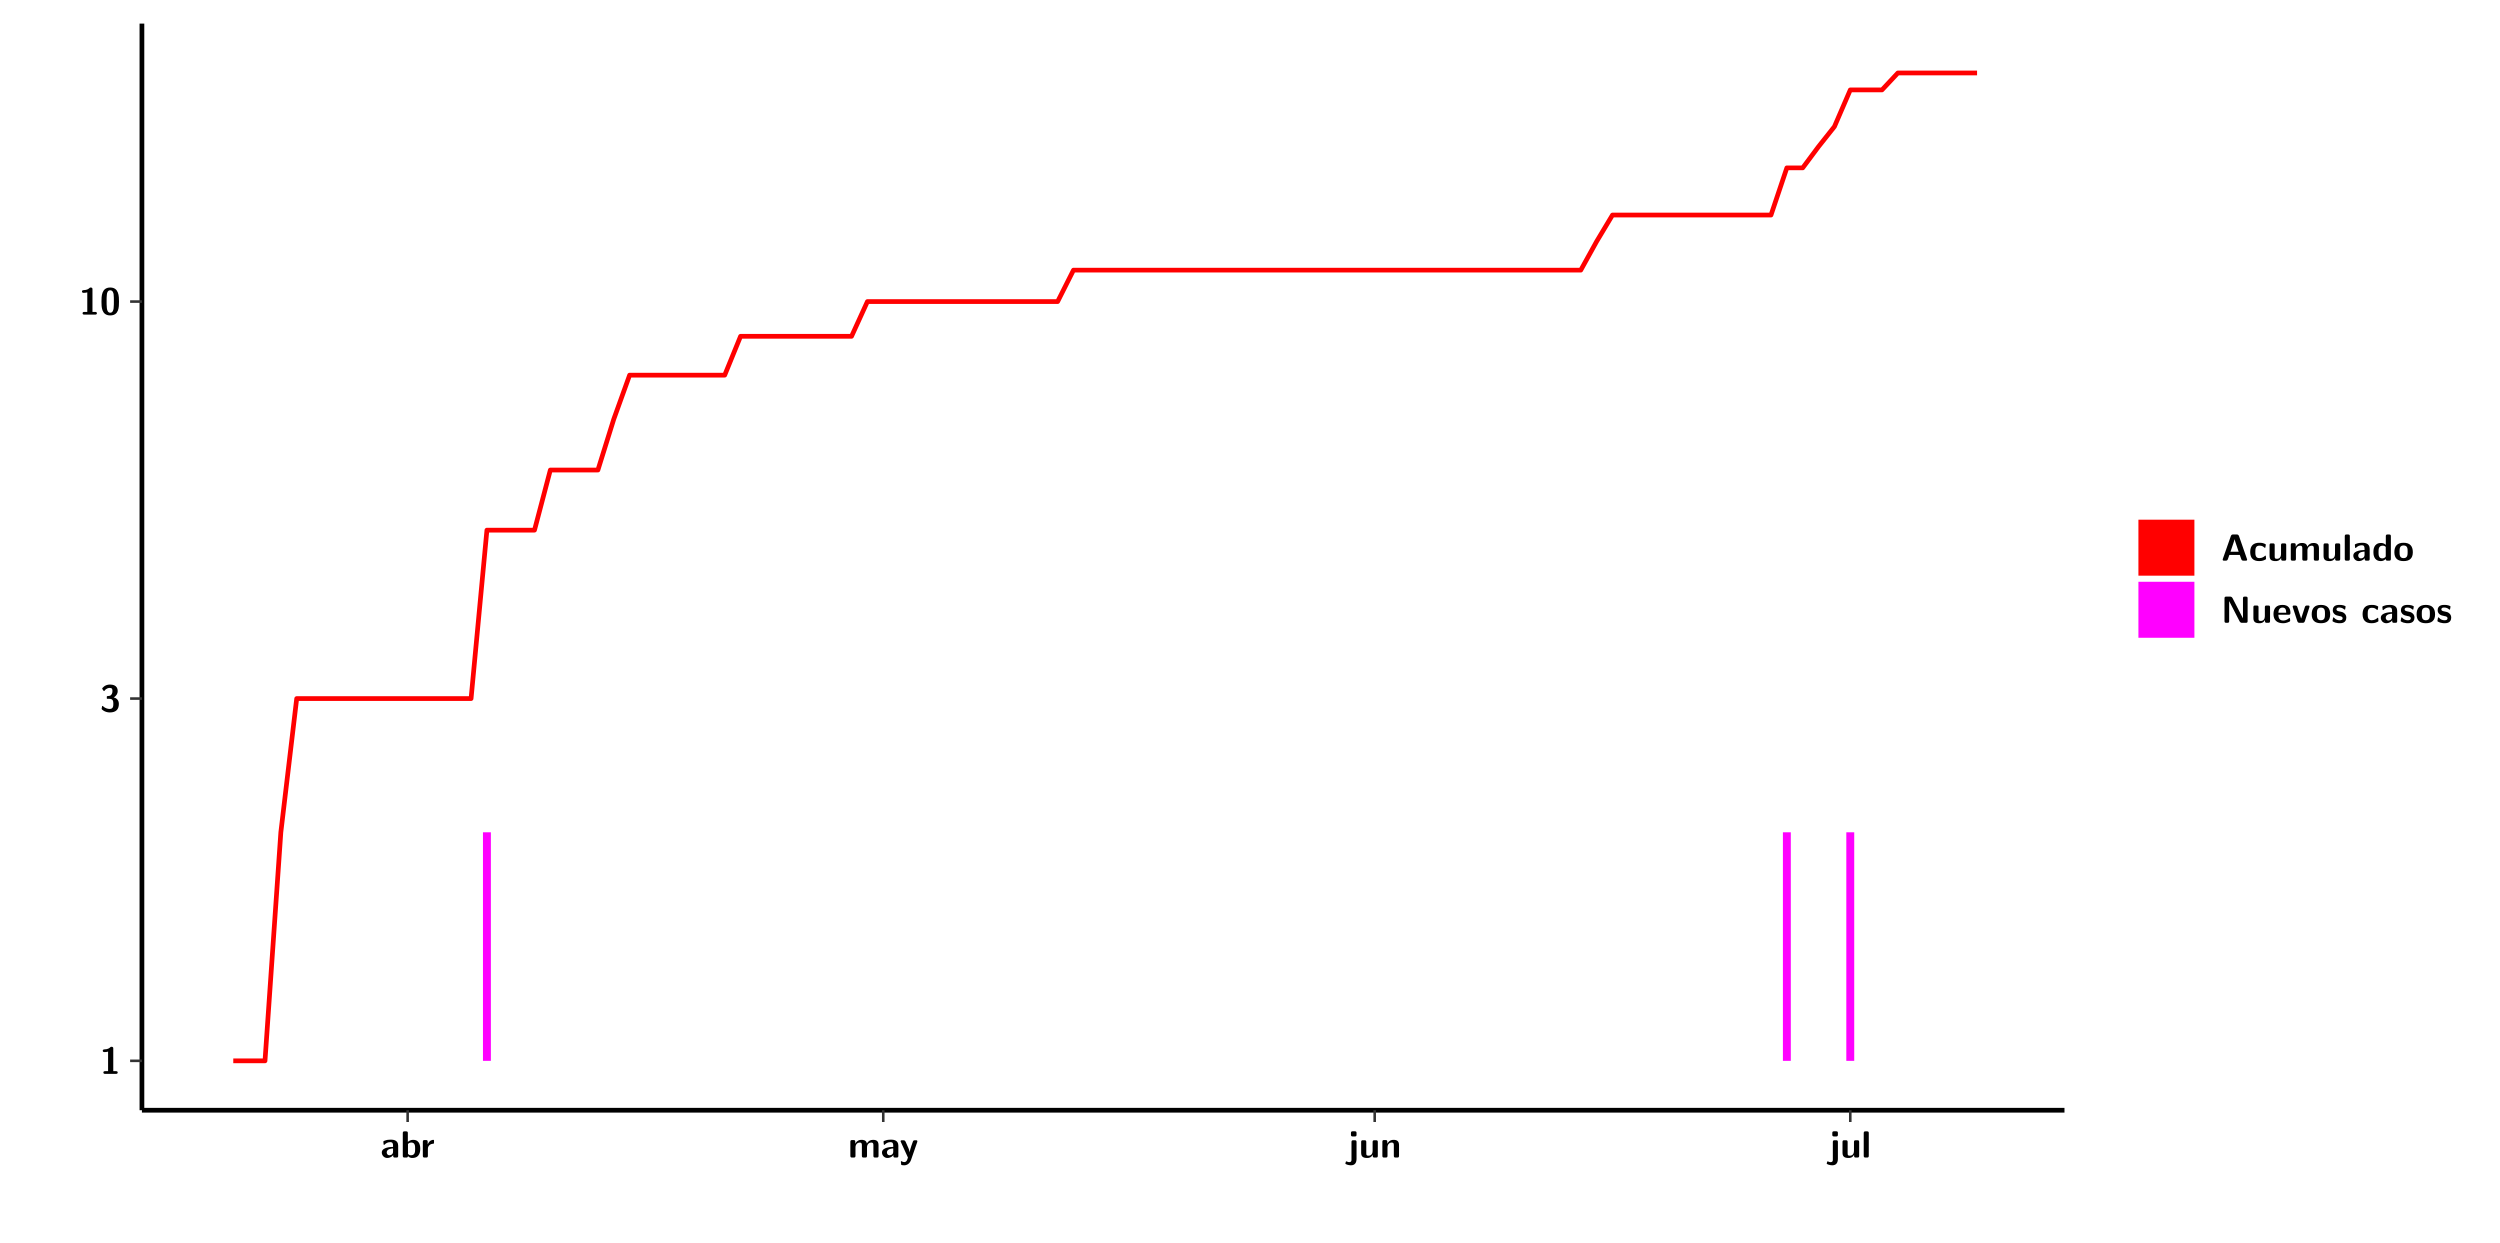
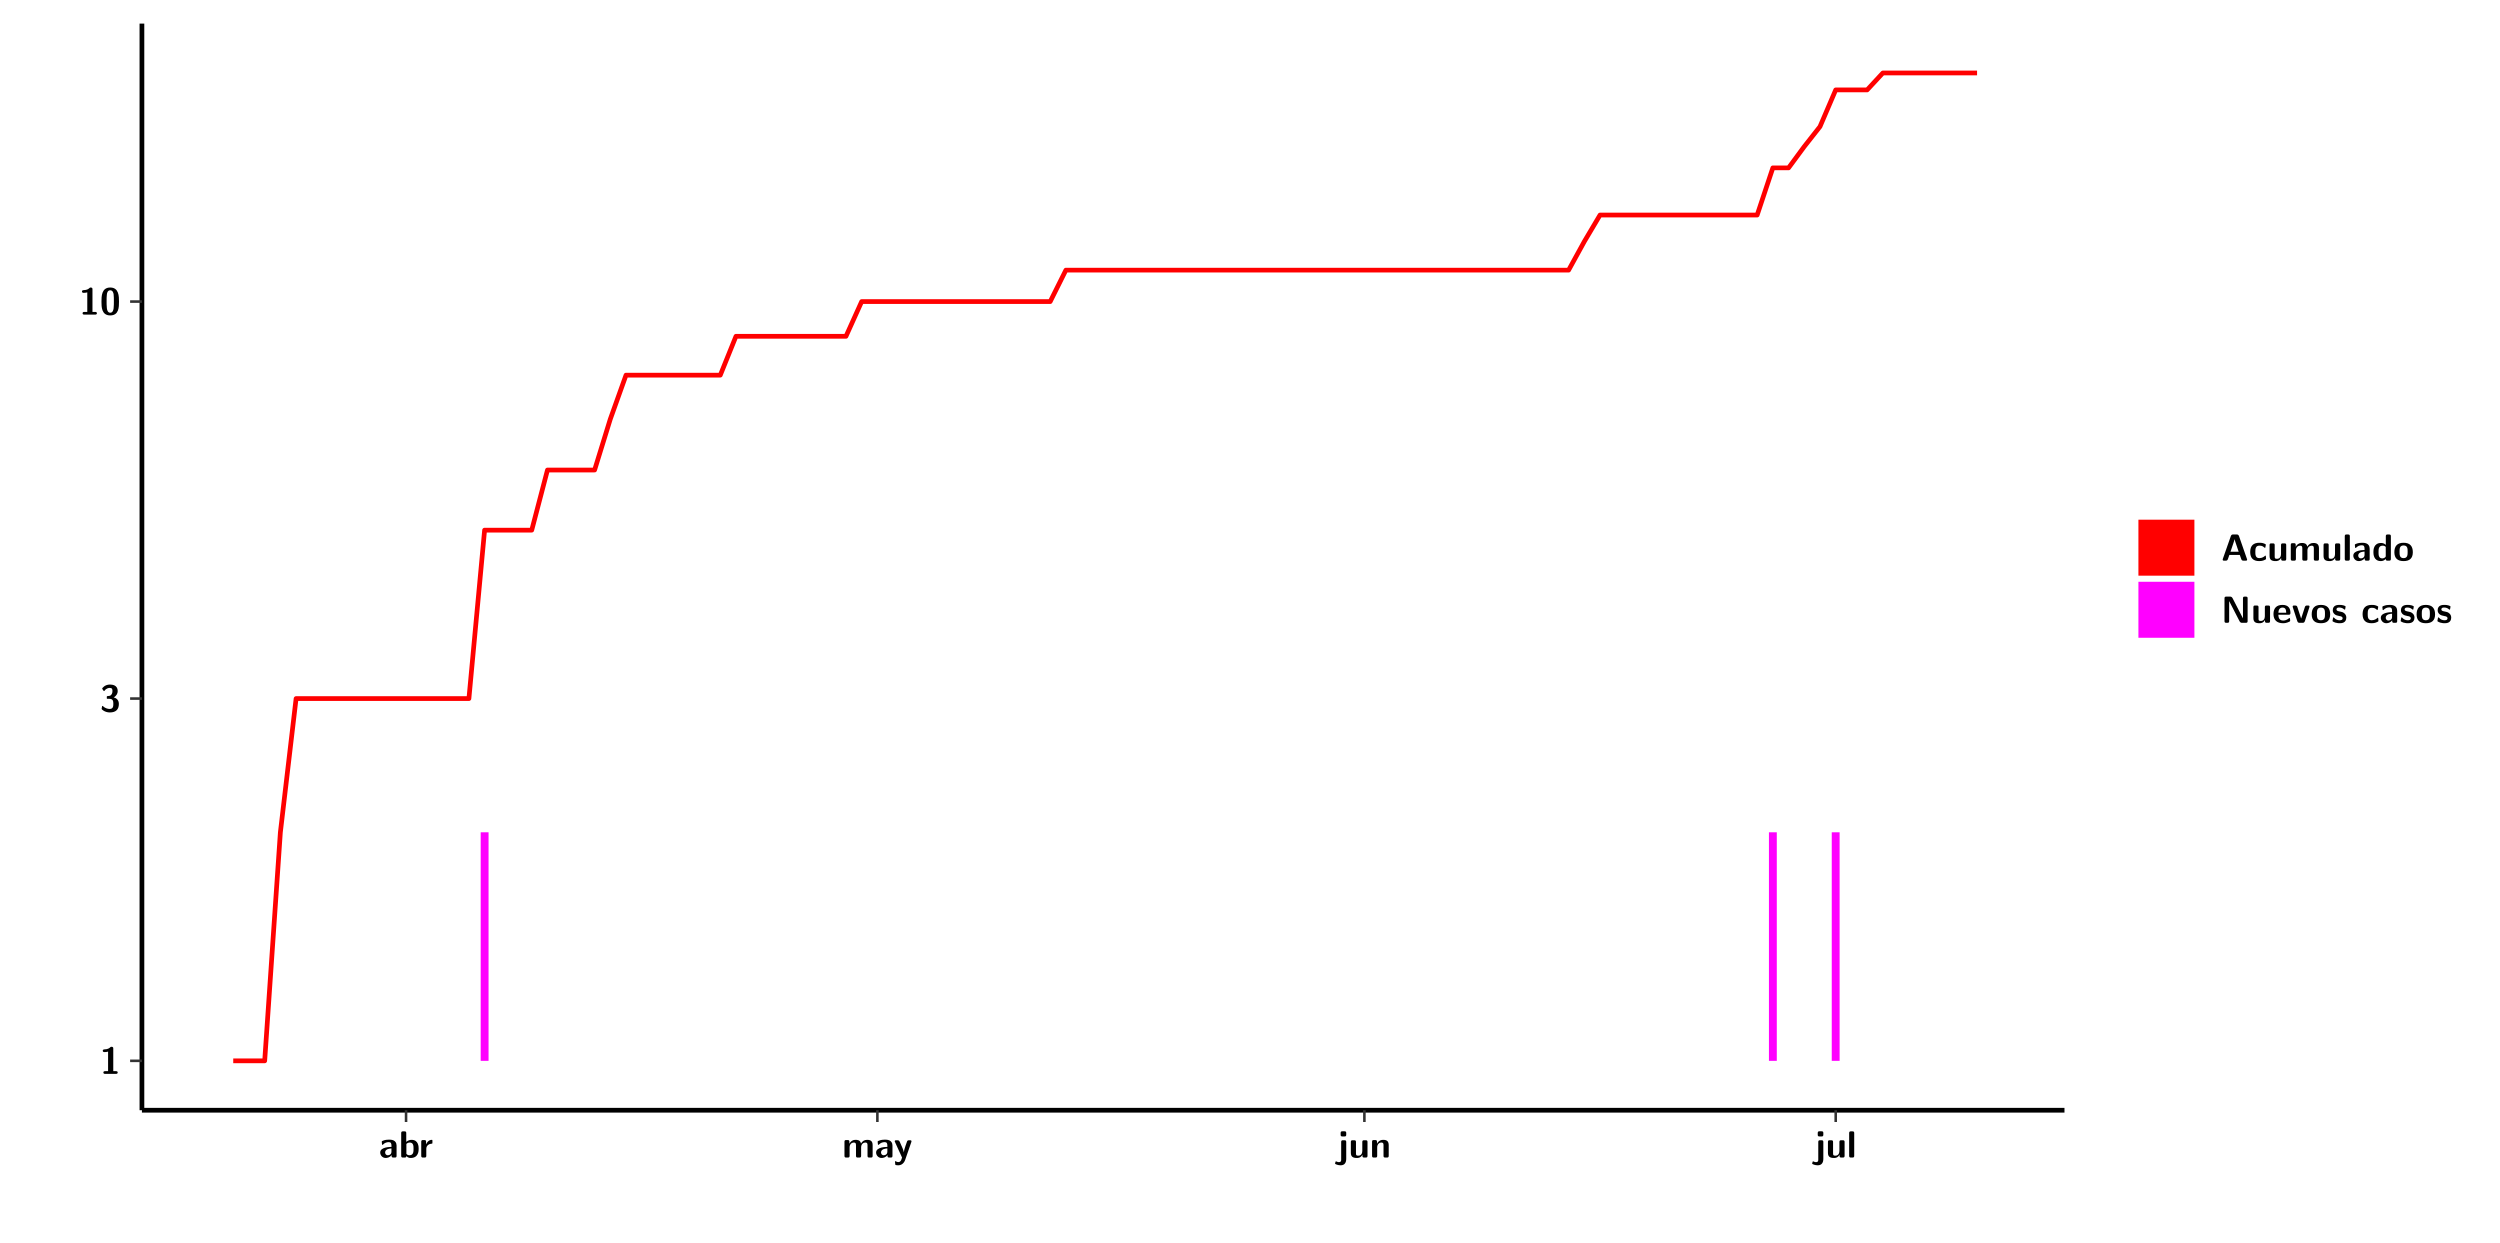
<svg xmlns="http://www.w3.org/2000/svg" xmlns:xlink="http://www.w3.org/1999/xlink" width="579.653pt" height="288pt" viewBox="0 0 579.653 288" version="1.1">
  <defs>
    <g>
      <symbol overflow="visible" id="glyph0-0">
        <path style="stroke:none;" d="" />
      </symbol>
      <symbol overflow="visible" id="glyph0-1">
        <path style="stroke:none;" d="M 3.109 -5.859 C 3.109 -6.016 3.109 -6.281 2.719 -6.281 C 2.547 -6.281 2.516 -6.266 2.406 -6.156 C 2.25 -6.016 1.922 -5.688 1.047 -5.672 C 0.891 -5.672 0.672 -5.609 0.672 -5.359 C 0.672 -5.047 0.969 -5.047 1.094 -5.047 C 1.344 -5.047 1.656 -5.078 1.906 -5.156 L 1.906 -0.625 L 1.234 -0.625 C 1.109 -0.625 0.812 -0.625 0.812 -0.312 C 0.812 0 1.109 0 1.234 0 L 3.719 0 C 3.828 0 4.141 0 4.141 -0.312 C 4.141 -0.625 3.828 -0.625 3.719 -0.625 L 3.109 -0.625 Z M 3.109 -5.859 " />
      </symbol>
      <symbol overflow="visible" id="glyph0-2">
        <path style="stroke:none;" d="M 0.844 -4.859 C 0.906 -4.766 0.953 -4.766 0.969 -4.766 C 1.031 -4.766 1.047 -4.797 1.094 -4.859 C 1.547 -5.5 2.172 -5.5 2.281 -5.5 C 2.844 -5.5 2.922 -5.203 2.922 -4.781 C 2.922 -4.656 2.922 -4.234 2.641 -3.906 C 2.438 -3.656 2.219 -3.641 1.953 -3.625 C 1.859 -3.609 1.688 -3.609 1.672 -3.578 C 1.609 -3.562 1.609 -3.5 1.609 -3.359 L 1.609 -3.203 C 1.609 -2.984 1.609 -2.969 1.844 -2.969 L 2.219 -2.969 C 3.031 -2.969 3.125 -2.469 3.125 -1.797 C 3.125 -1.203 3.062 -0.625 2.266 -0.625 C 1.984 -0.625 1.328 -0.688 0.75 -1.25 C 0.672 -1.328 0.656 -1.328 0.625 -1.328 C 0.531 -1.328 0.516 -1.25 0.516 -1.234 C 0.516 -1.234 0.406 -0.672 0.406 -0.625 C 0.406 -0.516 1.156 0.188 2.312 0.188 C 3.812 0.188 4.406 -0.609 4.406 -1.781 C 4.406 -2.562 3.984 -3.109 3.203 -3.297 C 3.906 -3.688 4.141 -4.266 4.141 -4.766 C 4.141 -6.156 2.891 -6.281 2.328 -6.281 C 1.125 -6.281 0.531 -5.422 0.531 -5.344 C 0.531 -5.297 0.594 -5.219 0.594 -5.219 Z M 0.844 -4.859 " />
      </symbol>
      <symbol overflow="visible" id="glyph0-3">
        <path style="stroke:none;" d="M 4.438 -3 C 4.438 -4.203 4.438 -6.281 2.406 -6.281 C 0.375 -6.281 0.375 -4.219 0.375 -3 C 0.375 -1.812 0.375 0.188 2.406 0.188 C 4.438 0.188 4.438 -1.781 4.438 -3 Z M 2.406 -0.438 C 1.75 -0.438 1.656 -1.25 1.625 -1.484 C 1.562 -1.953 1.562 -2.766 1.562 -3.125 C 1.562 -3.641 1.562 -4.203 1.625 -4.641 C 1.641 -4.875 1.734 -5.641 2.406 -5.641 C 3.047 -5.641 3.156 -4.906 3.188 -4.734 C 3.25 -4.281 3.25 -3.594 3.25 -3.125 C 3.25 -2.625 3.25 -1.953 3.188 -1.469 C 3.156 -1.234 3.062 -0.438 2.406 -0.438 Z M 2.406 -0.438 " />
      </symbol>
      <symbol overflow="visible" id="glyph0-4">
        <path style="stroke:none;" d="M 4.062 -2.766 C 4.062 -4.156 2.734 -4.156 2.297 -4.156 C 1.891 -4.156 1.453 -4.125 0.859 -3.891 C 0.672 -3.797 0.625 -3.781 0.625 -3.688 C 0.625 -3.625 0.688 -3.109 0.688 -3.047 C 0.703 -2.984 0.75 -2.938 0.812 -2.938 C 0.844 -2.938 0.875 -2.969 0.906 -3 C 1.281 -3.391 1.719 -3.578 2.266 -3.578 C 2.734 -3.578 2.875 -3.297 2.875 -2.781 L 2.875 -2.469 C 2.562 -2.469 0.266 -2.453 0.266 -1.172 C 0.266 -0.547 0.766 0.094 1.531 0.094 C 1.828 0.094 2.484 0.016 2.906 -0.594 L 2.906 -0.422 C 2.906 -0.141 2.969 0 3.328 0 L 3.641 0 C 3.984 0 4.062 -0.109 4.062 -0.422 Z M 2.875 -1.344 C 2.875 -0.531 2.047 -0.531 2.016 -0.531 C 1.641 -0.531 1.406 -0.844 1.406 -1.188 C 1.406 -2.047 2.625 -2.109 2.875 -2.109 Z M 2.875 -1.344 " />
      </symbol>
      <symbol overflow="visible" id="glyph0-5">
        <path style="stroke:none;" d="M 1.703 -5.656 C 1.703 -5.938 1.641 -6.078 1.281 -6.078 L 0.953 -6.078 C 0.641 -6.078 0.531 -5.984 0.531 -5.656 L 0.531 -0.422 C 0.531 -0.109 0.625 0 0.953 0 L 1.312 0 C 1.453 0 1.719 0 1.734 -0.344 C 2.125 0.094 2.578 0.094 2.719 0.094 C 4.578 0.094 4.578 -1.594 4.578 -2.031 C 4.578 -2.453 4.578 -4.109 2.938 -4.109 C 2.219 -4.109 1.781 -3.703 1.703 -3.625 Z M 1.734 -3.172 C 1.844 -3.281 2.109 -3.484 2.5 -3.484 C 3.391 -3.484 3.391 -2.672 3.391 -2.016 C 3.391 -1.375 3.391 -0.531 2.406 -0.531 C 2.047 -0.531 1.828 -0.75 1.734 -0.875 Z M 1.734 -3.172 " />
      </symbol>
      <symbol overflow="visible" id="glyph0-6">
        <path style="stroke:none;" d="M 1.703 -2.016 C 1.703 -2.844 2.391 -3.188 2.938 -3.219 C 3.109 -3.234 3.125 -3.234 3.125 -3.469 L 3.125 -3.875 C 3.125 -4.047 3.125 -4.109 2.969 -4.109 C 2.719 -4.109 2.078 -4.031 1.672 -3.078 L 1.656 -3.078 L 1.656 -3.641 C 1.656 -3.922 1.594 -4.062 1.234 -4.062 L 0.953 -4.062 C 0.641 -4.062 0.531 -3.969 0.531 -3.641 L 0.531 -0.422 C 0.531 -0.109 0.625 0 0.953 0 L 1.281 0 C 1.609 0 1.703 -0.109 1.703 -0.422 Z M 1.703 -2.016 " />
      </symbol>
      <symbol overflow="visible" id="glyph0-7">
        <path style="stroke:none;" d="M 7.062 -2.844 C 7.062 -3.75 6.672 -4.109 5.781 -4.109 C 5.156 -4.109 4.688 -3.828 4.359 -3.25 C 4.219 -4.078 3.484 -4.109 3.109 -4.109 C 2.938 -4.109 2.578 -4.109 2.188 -3.828 C 1.906 -3.625 1.734 -3.344 1.672 -3.203 L 1.672 -3.641 C 1.672 -3.922 1.609 -4.062 1.25 -4.062 L 0.953 -4.062 C 0.625 -4.062 0.531 -3.969 0.531 -3.641 L 0.531 -0.422 C 0.531 -0.109 0.625 0 0.953 0 L 1.297 0 C 1.625 0 1.719 -0.109 1.719 -0.422 L 1.719 -2.359 C 1.719 -3.141 2.25 -3.484 2.688 -3.484 C 3.109 -3.484 3.203 -3.297 3.203 -2.828 L 3.203 -0.422 C 3.203 -0.109 3.297 0 3.625 0 L 3.969 0 C 4.297 0 4.391 -0.109 4.391 -0.422 L 4.391 -2.359 C 4.391 -3.141 4.922 -3.484 5.359 -3.484 C 5.781 -3.484 5.875 -3.297 5.875 -2.828 L 5.875 -0.422 C 5.875 -0.109 5.969 0 6.297 0 L 6.641 0 C 6.984 0 7.062 -0.109 7.062 -0.422 Z M 7.062 -2.844 " />
      </symbol>
      <symbol overflow="visible" id="glyph0-8">
        <path style="stroke:none;" d="M 4.109 -3.609 C 4.141 -3.719 4.141 -3.734 4.141 -3.781 C 4.141 -4.016 3.906 -4.016 3.797 -4.016 L 3.609 -4.016 C 3.469 -4.016 3.266 -4.016 3.141 -3.812 C 3.109 -3.766 2.406 -1.828 2.359 -1.25 L 2.344 -1.25 C 2.312 -1.672 1.953 -2.484 1.562 -3.328 C 1.328 -3.891 1.266 -4.016 0.828 -4.016 L 0.594 -4.016 C 0.469 -4.016 0.25 -4.016 0.25 -3.781 C 0.25 -3.75 0.281 -3.688 0.297 -3.641 L 1.953 0 C 1.891 0.188 1.859 0.281 1.828 0.375 C 1.734 0.656 1.578 1.047 1.109 1.047 C 0.812 1.047 0.609 0.922 0.516 0.875 C 0.469 0.844 0.453 0.828 0.422 0.828 C 0.391 0.828 0.312 0.859 0.312 0.969 C 0.312 1.031 0.375 1.641 0.391 1.672 C 0.469 1.781 0.953 1.797 1.094 1.797 C 2.172 1.797 2.609 0.766 2.672 0.547 Z M 4.109 -3.609 " />
      </symbol>
      <symbol overflow="visible" id="glyph0-9">
        <path style="stroke:none;" d="M 1.969 -5.672 C 1.969 -5.953 1.906 -6.094 1.547 -6.094 L 1.094 -6.094 C 0.766 -6.094 0.672 -5.984 0.672 -5.672 L 0.672 -5.312 C 0.672 -5.031 0.734 -4.891 1.094 -4.891 L 1.547 -4.891 C 1.875 -4.891 1.969 -5 1.969 -5.312 Z M 0.797 0.484 C 0.797 0.703 0.797 1.062 0.25 1.062 C 0.156 1.062 -0.094 1.031 -0.266 0.922 C -0.359 0.875 -0.375 0.875 -0.406 0.875 C -0.484 0.875 -0.5 0.922 -0.547 1.094 C -0.609 1.281 -0.625 1.359 -0.625 1.391 C -0.625 1.547 0.109 1.797 0.656 1.797 C 1.625 1.797 1.969 1.141 1.969 0.281 L 1.969 -3.594 C 1.969 -3.875 1.906 -4.016 1.547 -4.016 L 1.219 -4.016 C 0.891 -4.016 0.797 -3.906 0.797 -3.594 Z M 0.797 0.484 " />
      </symbol>
      <symbol overflow="visible" id="glyph0-10">
        <path style="stroke:none;" d="M 4.391 -3.594 C 4.391 -3.875 4.328 -4.016 3.969 -4.016 L 3.609 -4.016 C 3.281 -4.016 3.188 -3.906 3.188 -3.594 L 3.188 -1.516 C 3.188 -0.938 2.891 -0.438 2.266 -0.438 C 1.766 -0.438 1.719 -0.562 1.719 -1.031 L 1.719 -3.594 C 1.719 -3.875 1.656 -4.016 1.297 -4.016 L 0.953 -4.016 C 0.625 -4.016 0.531 -3.922 0.531 -3.594 L 0.531 -1.109 C 0.531 -0.172 1.031 0.094 1.953 0.094 C 2.188 0.094 2.812 0.094 3.219 -0.656 L 3.219 -0.422 C 3.219 -0.141 3.281 0 3.641 0 L 3.969 0 C 4.297 0 4.391 -0.109 4.391 -0.422 Z M 4.391 -3.594 " />
      </symbol>
      <symbol overflow="visible" id="glyph0-11">
        <path style="stroke:none;" d="M 4.391 -2.844 C 4.391 -3.75 4 -4.109 3.109 -4.109 C 2.188 -4.109 1.781 -3.438 1.672 -3.203 L 1.672 -3.641 C 1.672 -3.922 1.609 -4.062 1.25 -4.062 L 0.953 -4.062 C 0.625 -4.062 0.531 -3.969 0.531 -3.641 L 0.531 -0.422 C 0.531 -0.109 0.625 0 0.953 0 L 1.297 0 C 1.625 0 1.719 -0.109 1.719 -0.422 L 1.719 -2.359 C 1.719 -3.125 2.219 -3.484 2.688 -3.484 C 3.109 -3.484 3.188 -3.281 3.188 -2.828 L 3.188 -0.422 C 3.188 -0.141 3.25 0 3.609 0 L 3.969 0 C 4.297 0 4.391 -0.109 4.391 -0.422 Z M 4.391 -2.844 " />
      </symbol>
      <symbol overflow="visible" id="glyph0-12">
        <path style="stroke:none;" d="M 1.703 -5.656 C 1.703 -5.938 1.641 -6.078 1.281 -6.078 L 0.953 -6.078 C 0.641 -6.078 0.531 -5.984 0.531 -5.656 L 0.531 -0.422 C 0.531 -0.109 0.625 0 0.953 0 L 1.281 0 C 1.609 0 1.703 -0.109 1.703 -0.422 Z M 1.703 -5.656 " />
      </symbol>
      <symbol overflow="visible" id="glyph0-13">
        <path style="stroke:none;" d="M 4.156 -5.703 C 4.031 -6.078 3.766 -6.078 3.594 -6.078 L 2.828 -6.078 C 2.641 -6.078 2.391 -6.078 2.266 -5.703 L 0.406 -0.406 C 0.375 -0.297 0.375 -0.281 0.375 -0.234 C 0.375 0 0.594 0 0.703 0 L 1.031 0 C 1.188 0 1.453 0 1.578 -0.344 L 1.922 -1.328 L 4.344 -1.328 L 4.641 -0.484 C 4.75 -0.172 4.812 0 5.234 0 L 5.703 0 C 5.828 0 6.047 0 6.047 -0.234 C 6.047 -0.281 6.047 -0.297 6 -0.406 Z M 2.812 -3.938 C 2.938 -4.328 3.062 -4.656 3.125 -4.969 L 3.141 -4.969 C 3.188 -4.766 3.188 -4.75 3.25 -4.547 L 4.078 -2.078 L 2.188 -2.078 Z M 2.812 -3.938 " />
      </symbol>
      <symbol overflow="visible" id="glyph0-14">
        <path style="stroke:none;" d="M 4 -0.438 C 4 -0.531 3.969 -0.938 3.953 -1.047 C 3.953 -1.078 3.938 -1.172 3.844 -1.172 C 3.812 -1.172 3.797 -1.172 3.703 -1.078 C 3.562 -0.953 3.141 -0.594 2.422 -0.594 C 1.516 -0.594 1.516 -1.469 1.516 -2.031 C 1.516 -2.75 1.562 -3.484 2.453 -3.484 C 3.031 -3.484 3.266 -3.344 3.578 -3.078 C 3.688 -2.984 3.703 -2.984 3.734 -2.984 C 3.828 -2.984 3.844 -3.062 3.844 -3.094 C 3.859 -3.172 3.953 -3.656 3.953 -3.703 C 3.953 -3.781 3.891 -3.812 3.75 -3.891 C 3.328 -4.078 3.062 -4.156 2.453 -4.156 C 1.141 -4.156 0.328 -3.547 0.328 -2.016 C 0.328 -0.562 1.078 0.094 2.406 0.094 C 2.641 0.094 3.172 0.094 3.75 -0.203 C 4 -0.344 4 -0.344 4 -0.438 Z M 4 -0.438 " />
      </symbol>
      <symbol overflow="visible" id="glyph0-15">
        <path style="stroke:none;" d="M 4.375 -5.656 C 4.375 -5.938 4.312 -6.078 3.953 -6.078 L 3.625 -6.078 C 3.297 -6.078 3.203 -5.969 3.203 -5.656 L 3.203 -3.672 C 2.812 -4.047 2.375 -4.109 2.109 -4.109 C 0.328 -4.109 0.328 -2.422 0.328 -2 C 0.328 -1.594 0.328 0.094 2.062 0.094 C 2.422 0.094 2.812 -0.016 3.188 -0.406 C 3.188 -0.094 3.297 0 3.609 0 L 3.953 0 C 4.281 0 4.375 -0.109 4.375 -0.422 Z M 3.188 -1.094 C 3.188 -0.953 3.188 -0.875 2.922 -0.688 C 2.703 -0.547 2.5 -0.531 2.406 -0.531 C 1.516 -0.531 1.516 -1.344 1.516 -2 C 1.516 -2.656 1.516 -3.484 2.5 -3.484 C 2.75 -3.484 2.984 -3.391 3.188 -3.203 Z M 3.188 -1.094 " />
      </symbol>
      <symbol overflow="visible" id="glyph0-16">
        <path style="stroke:none;" d="M 4.547 -1.969 C 4.547 -3.406 3.844 -4.156 2.406 -4.156 C 0.953 -4.156 0.266 -3.391 0.266 -1.969 C 0.266 -0.547 1.031 0.094 2.406 0.094 C 3.781 0.094 4.547 -0.531 4.547 -1.969 Z M 2.406 -0.594 C 1.469 -0.594 1.469 -1.375 1.469 -2.078 C 1.469 -2.75 1.469 -3.531 2.406 -3.531 C 3.344 -3.531 3.344 -2.766 3.344 -2.078 C 3.344 -1.391 3.344 -0.594 2.406 -0.594 Z M 2.406 -0.594 " />
      </symbol>
      <symbol overflow="visible" id="glyph0-17">
        <path style="stroke:none;" d="M 2.656 -5.734 C 2.469 -6.078 2.203 -6.078 2.031 -6.078 L 1.219 -6.078 C 0.906 -6.078 0.797 -5.984 0.797 -5.656 L 0.797 -0.422 C 0.797 -0.109 0.891 0 1.219 0 L 1.453 0 C 1.781 0 1.875 -0.109 1.875 -0.422 L 1.875 -5.016 L 1.891 -5.016 L 4.297 -0.344 C 4.484 0 4.75 0 4.922 0 L 5.734 0 C 6.062 0 6.156 -0.109 6.156 -0.422 L 6.156 -5.656 C 6.156 -5.938 6.094 -6.078 5.734 -6.078 L 5.5 -6.078 C 5.156 -6.078 5.078 -5.969 5.078 -5.656 L 5.078 -1.062 L 5.062 -1.062 Z M 2.656 -5.734 " />
      </symbol>
      <symbol overflow="visible" id="glyph0-18">
        <path style="stroke:none;" d="M 3.781 -1.875 C 3.984 -1.875 4.203 -1.891 4.203 -2.281 C 4.203 -3.406 3.672 -4.156 2.359 -4.156 C 0.969 -4.156 0.266 -3.375 0.266 -2.047 C 0.266 -0.609 1.109 0.094 2.484 0.094 C 2.812 0.094 3.312 0.047 3.891 -0.234 C 4.078 -0.328 4.141 -0.359 4.141 -0.469 C 4.141 -0.531 4.125 -0.781 4.109 -0.844 C 4.078 -1.125 4.062 -1.125 3.984 -1.125 C 3.953 -1.125 3.938 -1.125 3.844 -1.047 C 3.328 -0.594 2.797 -0.531 2.516 -0.531 C 1.531 -0.531 1.422 -1.312 1.391 -1.875 Z M 1.406 -2.344 C 1.422 -2.875 1.609 -3.531 2.359 -3.531 C 3.062 -3.531 3.203 -3.031 3.219 -2.344 Z M 1.406 -2.344 " />
      </symbol>
      <symbol overflow="visible" id="glyph0-19">
        <path style="stroke:none;" d="M 4.109 -3.609 C 4.141 -3.719 4.141 -3.75 4.141 -3.766 C 4.141 -4.016 3.922 -4.016 3.797 -4.016 L 3.609 -4.016 C 3.25 -4.016 3.141 -3.891 3.062 -3.641 L 2.203 -0.984 L 1.328 -3.641 C 1.266 -3.828 1.203 -4.016 0.781 -4.016 L 0.578 -4.016 C 0.453 -4.016 0.234 -4.016 0.234 -3.766 C 0.234 -3.75 0.234 -3.719 0.266 -3.609 L 1.312 -0.375 C 1.438 0 1.703 0 1.859 0 L 2.5 0 C 2.672 0 2.938 0 3.062 -0.375 Z M 4.109 -3.609 " />
      </symbol>
      <symbol overflow="visible" id="glyph0-20">
        <path style="stroke:none;" d="M 3.469 -1.234 C 3.469 -1.734 3.203 -2.031 3.047 -2.172 C 2.703 -2.484 2.391 -2.547 2.031 -2.609 C 1.547 -2.703 1.188 -2.766 1.188 -3.109 C 1.188 -3.469 1.484 -3.547 1.828 -3.547 C 2.406 -3.547 2.719 -3.328 2.953 -3.125 C 3.047 -3.047 3.062 -3.047 3.094 -3.047 C 3.188 -3.047 3.203 -3.125 3.203 -3.156 C 3.219 -3.219 3.312 -3.719 3.312 -3.766 C 3.312 -3.906 2.844 -4.031 2.75 -4.062 C 2.406 -4.156 2.125 -4.156 1.891 -4.156 C 1.5 -4.156 0.328 -4.156 0.328 -2.906 C 0.328 -2.484 0.516 -2.219 0.75 -2 C 1.062 -1.734 1.406 -1.672 1.906 -1.562 C 2.156 -1.531 2.609 -1.453 2.609 -1.062 C 2.609 -0.656 2.266 -0.594 1.922 -0.594 C 1.531 -0.594 1.047 -0.703 0.625 -1.188 C 0.594 -1.234 0.562 -1.266 0.516 -1.266 C 0.422 -1.266 0.406 -1.188 0.391 -1.125 C 0.375 -1.016 0.266 -0.516 0.266 -0.422 C 0.266 -0.266 0.922 -0.062 0.922 -0.047 C 1.406 0.094 1.766 0.094 1.922 0.094 C 2.359 0.094 3.469 0.062 3.469 -1.234 Z M 3.469 -1.234 " />
      </symbol>
    </g>
    <clipPath id="clip1">
      <path d="M 0 0 L 576.008 0 L 576.008 288 L 0 288 Z M 0 0 " />
    </clipPath>
    <clipPath id="clip2">
      <path d="M 32.906 5.477 L 478.672 5.477 L 478.672 257.414 L 32.906 257.414 Z M 32.906 5.477 " />
    </clipPath>
  </defs>
  <g id="surface1">
    <g clip-path="url(#clip1)" clip-rule="nonzero">
      <path style="fill-rule:nonzero;fill:rgb(100%,100%,100%);fill-opacity:1;stroke-width:0.598;stroke-linecap:round;stroke-linejoin:round;stroke:rgb(100%,100%,100%);stroke-opacity:1;stroke-miterlimit:10;" d="M 0 0 L 0 288.004 L 576.008 288.004 L 576.008 0 Z M 0 0 " transform="matrix(1,0,0,-1,0,288)" />
    </g>
    <g clip-path="url(#clip2)" clip-rule="nonzero">
      <path style=" stroke:none;fill-rule:nonzero;fill:rgb(100%,100%,100%);fill-opacity:1;" d="M 32.906 257.414 L 32.906 5.477 L 478.672 5.477 L 478.672 257.414 Z M 32.906 257.414 " />
    </g>
-     <path style=" stroke:none;fill-rule:nonzero;fill:rgb(100%,0%,100%);fill-opacity:1;" d="M 111.98 245.969 L 111.98 192.977 L 113.816 192.977 L 113.816 245.969 Z M 111.98 245.969 " />
-     <path style=" stroke:none;fill-rule:nonzero;fill:rgb(100%,0%,100%);fill-opacity:1;" d="M 413.387 245.969 L 413.387 192.977 L 415.219 192.977 L 415.219 245.969 Z M 413.387 245.969 " />
-     <path style=" stroke:none;fill-rule:nonzero;fill:rgb(100%,0%,100%);fill-opacity:1;" d="M 428.09 245.969 L 428.09 192.977 L 429.922 192.977 L 429.922 245.969 Z M 428.09 245.969 " />
-     <path style="fill:none;stroke-width:1.096;stroke-linecap:butt;stroke-linejoin:round;stroke:rgb(100%,0%,0%);stroke-opacity:1;stroke-miterlimit:10;" d="M 54.086 42.031 L 61.441 42.031 L 65.117 95.023 L 68.793 126.027 L 109.223 126.027 L 112.898 165.082 L 123.926 165.082 L 127.602 179.02 L 138.633 179.02 L 142.309 190.809 L 145.984 201.02 L 168.031 201.02 L 171.707 210.023 L 197.441 210.023 L 201.117 218.074 L 245.223 218.074 L 248.898 225.367 L 366.52 225.367 L 370.195 232.012 L 373.871 238.141 L 410.625 238.141 L 414.301 249.078 L 417.977 249.078 L 421.652 254.012 L 425.332 258.645 L 429.008 267.152 L 436.359 267.152 L 440.035 271.078 L 458.406 271.078 " transform="matrix(1,0,0,-1,0,288)" />
+     <path style=" stroke:none;fill-rule:nonzero;fill:rgb(100%,0%,100%);fill-opacity:1;" d="M 111.453 245.969 L 111.453 192.977 L 113.277 192.977 L 113.277 245.969 Z M 111.453 245.969 " />
+     <path style=" stroke:none;fill-rule:nonzero;fill:rgb(100%,0%,100%);fill-opacity:1;" d="M 410.148 245.969 L 410.148 192.977 L 411.969 192.977 L 411.969 245.969 Z M 410.148 245.969 " />
+     <path style=" stroke:none;fill-rule:nonzero;fill:rgb(100%,0%,100%);fill-opacity:1;" d="M 424.711 245.969 L 424.711 192.977 L 426.535 192.977 L 426.535 245.969 Z M 424.711 245.969 " />
+     <path style="fill:none;stroke-width:1.096;stroke-linecap:butt;stroke-linejoin:round;stroke:rgb(100%,0%,0%);stroke-opacity:1;stroke-miterlimit:10;" d="M 54.078 42.031 L 61.371 42.031 L 65.008 95.023 L 68.652 126.027 L 108.723 126.027 L 112.359 165.082 L 123.289 165.082 L 126.938 179.02 L 137.863 179.02 L 141.5 190.809 L 145.148 201.02 L 167.008 201.02 L 170.641 210.023 L 196.148 210.023 L 199.785 218.074 L 243.5 218.074 L 247.137 225.367 L 363.699 225.367 L 367.348 232.012 L 370.984 238.141 L 407.418 238.141 L 411.055 249.078 L 414.699 249.078 L 418.336 254.012 L 421.984 258.645 L 425.629 267.152 L 432.914 267.152 L 436.559 271.078 L 458.406 271.078 " transform="matrix(1,0,0,-1,0,288)" />
    <path style="fill:none;stroke-width:1.096;stroke-linecap:butt;stroke-linejoin:round;stroke:rgb(0%,0%,0%);stroke-opacity:1;stroke-miterlimit:10;" d="M 32.906 30.586 L 32.906 282.523 " transform="matrix(1,0,0,-1,0,288)" />
    <g style="fill:rgb(0%,0%,0%);fill-opacity:1;">
      <use xlink:href="#glyph0-1" x="23.153" y="248.986" />
    </g>
    <g style="fill:rgb(0%,0%,0%);fill-opacity:1;">
      <use xlink:href="#glyph0-2" x="23.153" y="165.001" />
    </g>
    <g style="fill:rgb(0%,0%,0%);fill-opacity:1;">
      <use xlink:href="#glyph0-1" x="18.331" y="72.946" />
      <use xlink:href="#glyph0-3" x="23.153" y="72.946" />
    </g>
    <path style="fill:none;stroke-width:0.598;stroke-linecap:butt;stroke-linejoin:round;stroke:rgb(20%,20%,20%);stroke-opacity:1;stroke-miterlimit:10;" d="M 30.168 42.031 L 32.906 42.031 " transform="matrix(1,0,0,-1,0,288)" />
    <path style="fill:none;stroke-width:0.598;stroke-linecap:butt;stroke-linejoin:round;stroke:rgb(20%,20%,20%);stroke-opacity:1;stroke-miterlimit:10;" d="M 30.168 126.027 L 32.906 126.027 " transform="matrix(1,0,0,-1,0,288)" />
    <path style="fill:none;stroke-width:0.598;stroke-linecap:butt;stroke-linejoin:round;stroke:rgb(20%,20%,20%);stroke-opacity:1;stroke-miterlimit:10;" d="M 30.168 218.074 L 32.906 218.074 " transform="matrix(1,0,0,-1,0,288)" />
    <path style="fill:none;stroke-width:1.096;stroke-linecap:butt;stroke-linejoin:round;stroke:rgb(0%,0%,0%);stroke-opacity:1;stroke-miterlimit:10;" d="M 32.906 30.586 L 478.672 30.586 " transform="matrix(1,0,0,-1,0,288)" />
-     <path style="fill:none;stroke-width:0.598;stroke-linecap:butt;stroke-linejoin:round;stroke:rgb(20%,20%,20%);stroke-opacity:1;stroke-miterlimit:10;" d="M 94.516 27.848 L 94.516 30.586 " transform="matrix(1,0,0,-1,0,288)" />
-     <path style="fill:none;stroke-width:0.598;stroke-linecap:butt;stroke-linejoin:round;stroke:rgb(20%,20%,20%);stroke-opacity:1;stroke-miterlimit:10;" d="M 204.793 27.848 L 204.793 30.586 " transform="matrix(1,0,0,-1,0,288)" />
-     <path style="fill:none;stroke-width:0.598;stroke-linecap:butt;stroke-linejoin:round;stroke:rgb(20%,20%,20%);stroke-opacity:1;stroke-miterlimit:10;" d="M 318.738 27.848 L 318.738 30.586 " transform="matrix(1,0,0,-1,0,288)" />
-     <path style="fill:none;stroke-width:0.598;stroke-linecap:butt;stroke-linejoin:round;stroke:rgb(20%,20%,20%);stroke-opacity:1;stroke-miterlimit:10;" d="M 429.008 27.848 L 429.008 30.586 " transform="matrix(1,0,0,-1,0,288)" />
+     <path style="fill:none;stroke-width:0.598;stroke-linecap:butt;stroke-linejoin:round;stroke:rgb(20%,20%,20%);stroke-opacity:1;stroke-miterlimit:10;" d="M 94.148 27.848 L 94.148 30.586 " transform="matrix(1,0,0,-1,0,288)" />
+     <path style="fill:none;stroke-width:0.598;stroke-linecap:butt;stroke-linejoin:round;stroke:rgb(20%,20%,20%);stroke-opacity:1;stroke-miterlimit:10;" d="M 203.43 27.848 L 203.43 30.586 " transform="matrix(1,0,0,-1,0,288)" />
+     <path style="fill:none;stroke-width:0.598;stroke-linecap:butt;stroke-linejoin:round;stroke:rgb(20%,20%,20%);stroke-opacity:1;stroke-miterlimit:10;" d="M 316.348 27.848 L 316.348 30.586 " transform="matrix(1,0,0,-1,0,288)" />
+     <path style="fill:none;stroke-width:0.598;stroke-linecap:butt;stroke-linejoin:round;stroke:rgb(20%,20%,20%);stroke-opacity:1;stroke-miterlimit:10;" d="M 425.629 27.848 L 425.629 30.586 " transform="matrix(1,0,0,-1,0,288)" />
    <g style="fill:rgb(0%,0%,0%);fill-opacity:1;">
-       <use xlink:href="#glyph0-4" x="88.257" y="268.394" />
-       <use xlink:href="#glyph0-5" x="92.86" y="268.394" />
+       <use xlink:href="#glyph0-4" x="87.888" y="268.394" />
+       <use xlink:href="#glyph0-5" x="92.491" y="268.394" />
    </g>
    <g style="fill:rgb(0%,0%,0%);fill-opacity:1;">
-       <use xlink:href="#glyph0-6" x="97.507" y="268.394" />
+       <use xlink:href="#glyph0-6" x="97.138" y="268.394" />
    </g>
    <g style="fill:rgb(0%,0%,0%);fill-opacity:1;">
-       <use xlink:href="#glyph0-7" x="196.634" y="268.394" />
-       <use xlink:href="#glyph0-4" x="204.232" y="268.394" />
+       <use xlink:href="#glyph0-7" x="195.269" y="268.394" />
+       <use xlink:href="#glyph0-4" x="202.867" y="268.394" />
    </g>
    <g style="fill:rgb(0%,0%,0%);fill-opacity:1;">
-       <use xlink:href="#glyph0-8" x="208.563" y="268.394" />
+       <use xlink:href="#glyph0-8" x="207.198" y="268.394" />
    </g>
    <g style="fill:rgb(0%,0%,0%);fill-opacity:1;">
-       <use xlink:href="#glyph0-9" x="312.561" y="268.394" />
-       <use xlink:href="#glyph0-10" x="315.069" y="268.394" />
-       <use xlink:href="#glyph0-11" x="319.988" y="268.394" />
+       <use xlink:href="#glyph0-9" x="310.17" y="268.394" />
+       <use xlink:href="#glyph0-10" x="312.678" y="268.394" />
+       <use xlink:href="#glyph0-11" x="317.597" y="268.394" />
    </g>
    <g style="fill:rgb(0%,0%,0%);fill-opacity:1;">
-       <use xlink:href="#glyph0-9" x="424.167" y="268.394" />
-       <use xlink:href="#glyph0-10" x="426.675" y="268.394" />
-       <use xlink:href="#glyph0-12" x="431.594" y="268.394" />
+       <use xlink:href="#glyph0-9" x="420.79" y="268.394" />
+       <use xlink:href="#glyph0-10" x="423.298" y="268.394" />
+       <use xlink:href="#glyph0-12" x="428.217" y="268.394" />
    </g>
    <path style=" stroke:none;fill-rule:nonzero;fill:rgb(100%,100%,100%);fill-opacity:1;" d="M 489.629 154.062 L 489.629 108.828 L 570.527 108.828 L 570.527 154.062 Z M 489.629 154.062 " />
    <path style=" stroke:none;fill-rule:nonzero;fill:rgb(100%,0%,0%);fill-opacity:1;" d="M 495.816 133.477 L 495.816 120.496 L 508.797 120.496 L 508.797 133.477 Z M 495.816 133.477 " />
    <path style=" stroke:none;fill-rule:nonzero;fill:rgb(100%,0%,100%);fill-opacity:1;" d="M 495.816 147.875 L 495.816 134.891 L 508.797 134.891 L 508.797 147.875 Z M 495.816 147.875 " />
    <g style="fill:rgb(0%,0%,0%);fill-opacity:1;">
      <use xlink:href="#glyph0-13" x="514.979" y="130.002" />
      <use xlink:href="#glyph0-14" x="521.408" y="130.002" />
      <use xlink:href="#glyph0-10" x="525.694" y="130.002" />
      <use xlink:href="#glyph0-7" x="530.613" y="130.002" />
      <use xlink:href="#glyph0-10" x="538.212" y="130.002" />
      <use xlink:href="#glyph0-12" x="543.131" y="130.002" />
      <use xlink:href="#glyph0-4" x="545.372" y="130.002" />
      <use xlink:href="#glyph0-15" x="549.975" y="130.002" />
      <use xlink:href="#glyph0-16" x="554.894" y="130.002" />
    </g>
    <g style="fill:rgb(0%,0%,0%);fill-opacity:1;">
      <use xlink:href="#glyph0-17" x="514.979" y="144.408" />
      <use xlink:href="#glyph0-10" x="521.944" y="144.408" />
      <use xlink:href="#glyph0-18" x="526.864" y="144.408" />
      <use xlink:href="#glyph0-19" x="531.345" y="144.408" />
      <use xlink:href="#glyph0-16" x="535.728" y="144.408" />
      <use xlink:href="#glyph0-20" x="540.55" y="144.408" />
    </g>
    <g style="fill:rgb(0%,0%,0%);fill-opacity:1;">
      <use xlink:href="#glyph0-14" x="547.465" y="144.408" />
      <use xlink:href="#glyph0-4" x="551.751" y="144.408" />
      <use xlink:href="#glyph0-20" x="556.354" y="144.408" />
      <use xlink:href="#glyph0-16" x="560.051" y="144.408" />
      <use xlink:href="#glyph0-20" x="564.872" y="144.408" />
    </g>
  </g>
</svg>
